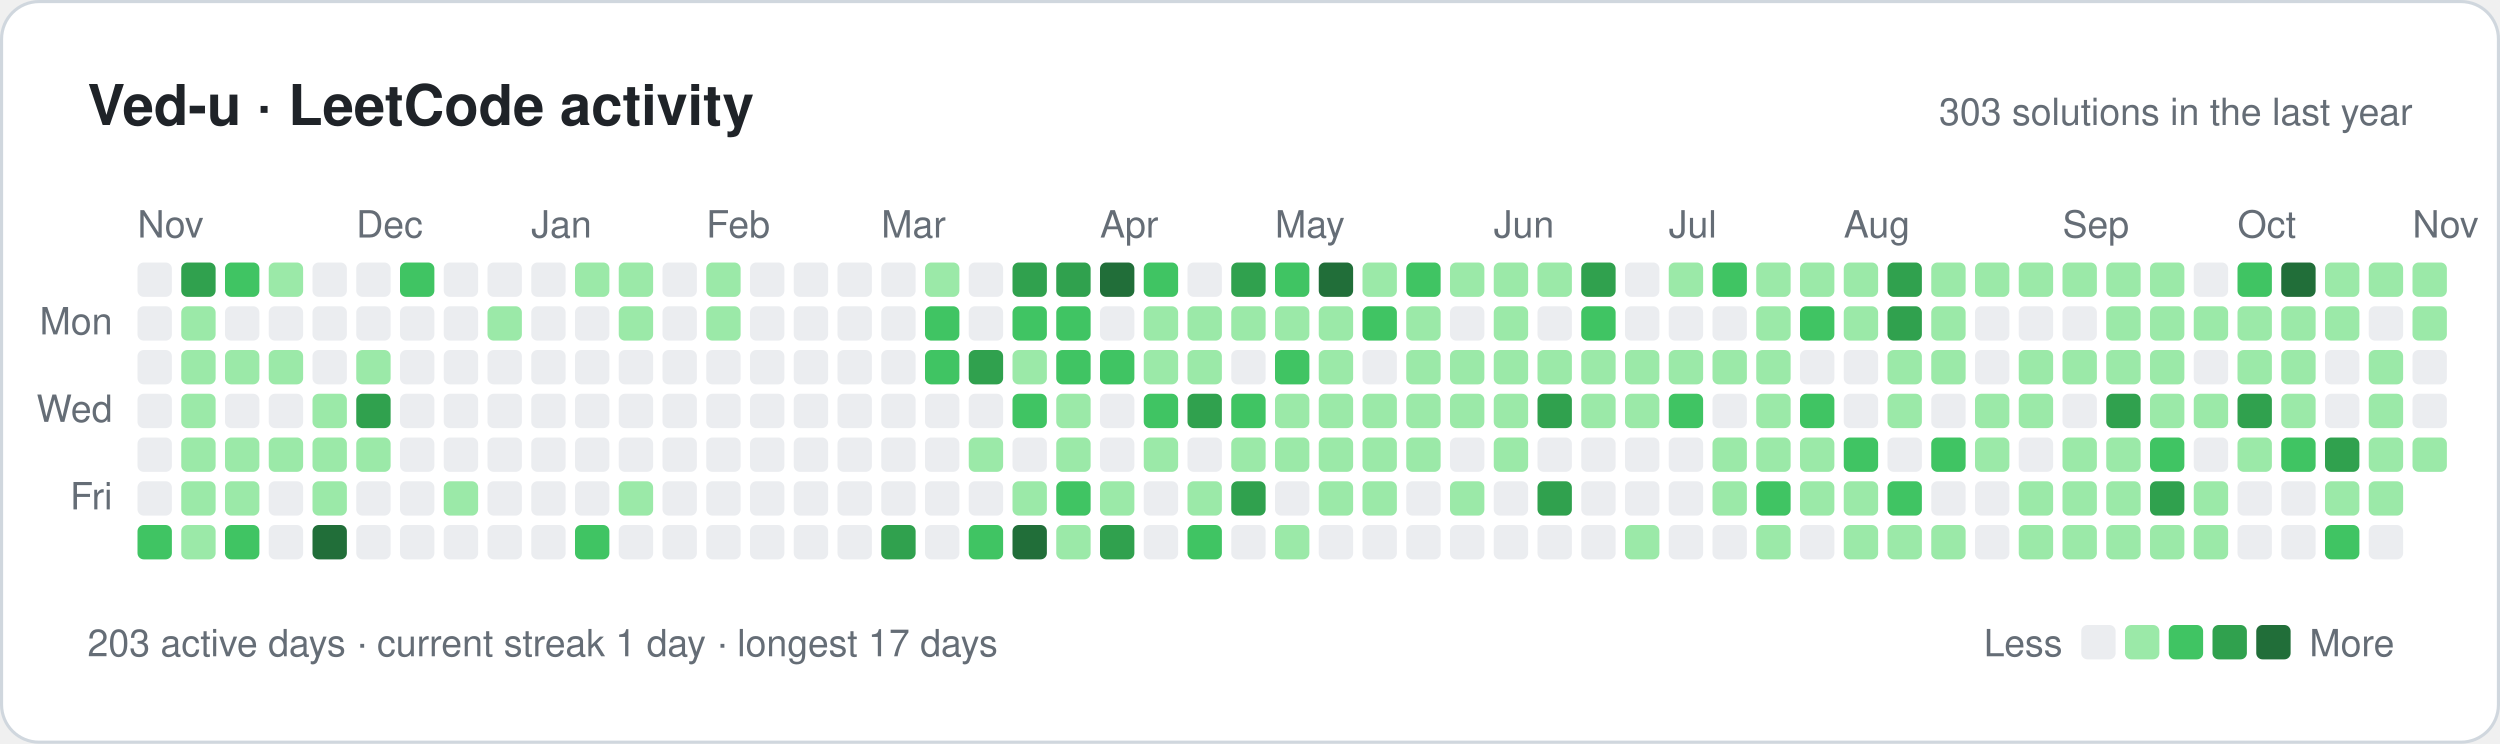
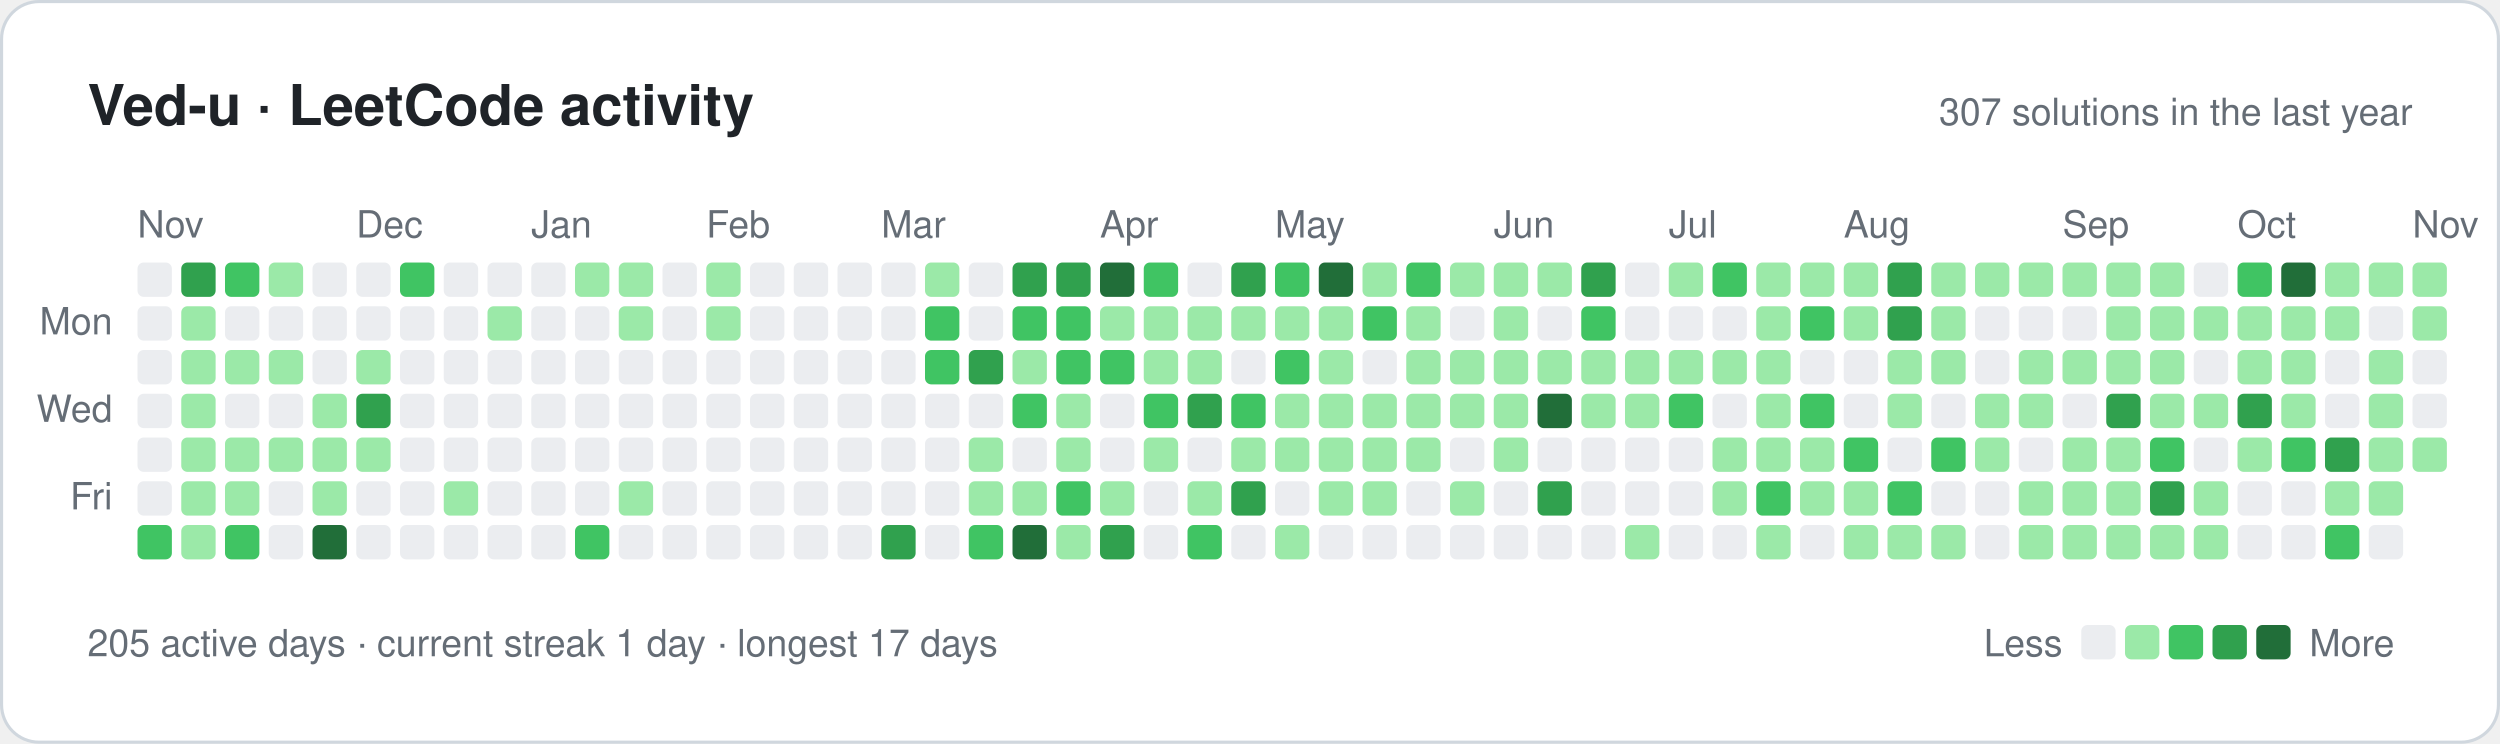
<svg xmlns="http://www.w3.org/2000/svg" width="800" height="238" viewBox="0 0 800 238" font-family="-apple-system,BlinkMacSystemFont,'Segoe UI',Helvetica,Arial,sans-serif" role="img" aria-labelledby="t">
  <style>
.bg{fill:#ffffff;stroke:#d0d7de}.title{fill:#1f2328;font-size:18px;font-weight:600}.muted{fill:#656d76;font-size:12px}
.label{fill:#1f2328;font-size:13px;font-weight:600}.value{fill:#1f2328;font-size:22px;font-weight:700}.value-sm{fill:#1f2328;font-size:14px;font-weight:700}
.total{fill:#1f2328;font-size:30px;font-weight:700}.track{fill:#eaeef2}.ring-track{stroke:#eaeef2}.divider{stroke:#d0d7de}.grid{stroke:#d0d7de;fill:none}
@media (prefers-color-scheme: dark){.bg{fill:#0d1117;stroke:#30363d}.title,.label,.value,.value-sm,.total{fill:#e6edf3}.muted{fill:#8b949e}.track{fill:#21262d}.ring-track{stroke:#21262d}.divider{stroke:#30363d}.grid{stroke:#30363d}}
@keyframes ls-fade{from{opacity:0;transform:translateY(6px)}to{opacity:1;transform:none}}
@keyframes ls-grow{from{transform:scaleX(0)}to{transform:scaleX(1)}}
@keyframes ls-pop{from{opacity:0;transform:scale(.2)}to{opacity:1;transform:scale(1)}}
@keyframes ls-pulse{0%,100%{opacity:1}50%{opacity:.3}}
.fade{animation:ls-fade .6s ease-out both}
.grow{transform-box:fill-box;transform-origin:left center;animation:ls-grow .9s cubic-bezier(.2,.7,.3,1) both}
.pulse{animation:ls-pulse 1.8s ease-in-out infinite}
.d1{animation-delay:0.12s}
.d2{animation-delay:0.24s}
.d3{animation-delay:0.36s}
.d4{animation-delay:0.48s}
.d5{animation-delay:0.60s}
.d6{animation-delay:0.72s}
.d7{animation-delay:0.84s}
.d8{animation-delay:0.96s}
@media (prefers-reduced-motion: reduce){*{animation:none!important}}
.h0{fill:#ebedf0}.h1{fill:#9be9a8}.h2{fill:#40c463}.h3{fill:#30a14e}.h4{fill:#216e39}
@media (prefers-color-scheme: dark){.h0{fill:#161b22}.h1{fill:#0e4429}.h2{fill:#006d32}.h3{fill:#26a641}.h4{fill:#39d353}}
</style>
  <rect x="0.5" y="0.5" width="799" height="237" rx="12" class="bg" />
  <g class="fade">
    <text x="28" y="40" class="title">Ved-u · LeetCode activity</text>
-     <text x="772" y="40" class="muted" text-anchor="end">303 solutions in the last year</text>
+     <text x="772" y="40" class="muted" text-anchor="end">307 solutions in the last year</text>
  </g>
  <text x="44" y="76" class="muted" font-size="11">Nov</text>
  <text x="114" y="76" class="muted" font-size="11">Dec</text>
  <text x="170" y="76" class="muted" font-size="11">Jan</text>
  <text x="226" y="76" class="muted" font-size="11">Feb</text>
  <text x="282" y="76" class="muted" font-size="11">Mar</text>
  <text x="352" y="76" class="muted" font-size="11">Apr</text>
  <text x="408" y="76" class="muted" font-size="11">May</text>
  <text x="478" y="76" class="muted" font-size="11">Jun</text>
  <text x="534" y="76" class="muted" font-size="11">Jul</text>
  <text x="590" y="76" class="muted" font-size="11">Aug</text>
  <text x="660" y="76" class="muted" font-size="11">Sep</text>
  <text x="716" y="76" class="muted" font-size="11">Oct</text>
  <text x="772" y="76" class="muted" font-size="11">Nov</text>
  <text x="36" y="107" class="muted" font-size="10" text-anchor="end">Mon</text>
  <text x="36" y="135" class="muted" font-size="10" text-anchor="end">Wed</text>
  <text x="36" y="163" class="muted" font-size="10" text-anchor="end">Fri</text>
  <g class="fade d1">
    <rect x="44" y="84" width="11" height="11" rx="2" class="h0" />
    <rect x="44" y="98" width="11" height="11" rx="2" class="h0" />
    <rect x="44" y="112" width="11" height="11" rx="2" class="h0" />
    <rect x="44" y="126" width="11" height="11" rx="2" class="h0" />
    <rect x="44" y="140" width="11" height="11" rx="2" class="h0" />
    <rect x="44" y="154" width="11" height="11" rx="2" class="h0" />
    <rect x="44" y="168" width="11" height="11" rx="2" class="h2" />
    <rect x="58" y="84" width="11" height="11" rx="2" class="h3" />
    <rect x="58" y="98" width="11" height="11" rx="2" class="h1" />
    <rect x="58" y="112" width="11" height="11" rx="2" class="h1" />
    <rect x="58" y="126" width="11" height="11" rx="2" class="h1" />
    <rect x="58" y="140" width="11" height="11" rx="2" class="h1" />
    <rect x="58" y="154" width="11" height="11" rx="2" class="h1" />
    <rect x="58" y="168" width="11" height="11" rx="2" class="h1" />
    <rect x="72" y="84" width="11" height="11" rx="2" class="h2" />
    <rect x="72" y="98" width="11" height="11" rx="2" class="h0" />
    <rect x="72" y="112" width="11" height="11" rx="2" class="h1" />
    <rect x="72" y="126" width="11" height="11" rx="2" class="h0" />
    <rect x="72" y="140" width="11" height="11" rx="2" class="h1" />
    <rect x="72" y="154" width="11" height="11" rx="2" class="h1" />
    <rect x="72" y="168" width="11" height="11" rx="2" class="h2" />
    <rect x="86" y="84" width="11" height="11" rx="2" class="h1" />
    <rect x="86" y="98" width="11" height="11" rx="2" class="h0" />
    <rect x="86" y="112" width="11" height="11" rx="2" class="h1" />
    <rect x="86" y="126" width="11" height="11" rx="2" class="h0" />
    <rect x="86" y="140" width="11" height="11" rx="2" class="h1" />
    <rect x="86" y="154" width="11" height="11" rx="2" class="h0" />
    <rect x="86" y="168" width="11" height="11" rx="2" class="h0" />
    <rect x="100" y="84" width="11" height="11" rx="2" class="h0" />
    <rect x="100" y="98" width="11" height="11" rx="2" class="h0" />
    <rect x="100" y="112" width="11" height="11" rx="2" class="h0" />
    <rect x="100" y="126" width="11" height="11" rx="2" class="h1" />
    <rect x="100" y="140" width="11" height="11" rx="2" class="h1" />
    <rect x="100" y="154" width="11" height="11" rx="2" class="h1" />
    <rect x="100" y="168" width="11" height="11" rx="2" class="h4" />
    <rect x="114" y="84" width="11" height="11" rx="2" class="h0" />
    <rect x="114" y="98" width="11" height="11" rx="2" class="h0" />
    <rect x="114" y="112" width="11" height="11" rx="2" class="h1" />
    <rect x="114" y="126" width="11" height="11" rx="2" class="h3" />
    <rect x="114" y="140" width="11" height="11" rx="2" class="h1" />
    <rect x="114" y="154" width="11" height="11" rx="2" class="h0" />
    <rect x="114" y="168" width="11" height="11" rx="2" class="h0" />
    <rect x="128" y="84" width="11" height="11" rx="2" class="h2" />
    <rect x="128" y="98" width="11" height="11" rx="2" class="h0" />
    <rect x="128" y="112" width="11" height="11" rx="2" class="h0" />
    <rect x="128" y="126" width="11" height="11" rx="2" class="h0" />
    <rect x="128" y="140" width="11" height="11" rx="2" class="h0" />
    <rect x="128" y="154" width="11" height="11" rx="2" class="h0" />
    <rect x="128" y="168" width="11" height="11" rx="2" class="h0" />
    <rect x="142" y="84" width="11" height="11" rx="2" class="h0" />
    <rect x="142" y="98" width="11" height="11" rx="2" class="h0" />
    <rect x="142" y="112" width="11" height="11" rx="2" class="h0" />
    <rect x="142" y="126" width="11" height="11" rx="2" class="h0" />
    <rect x="142" y="140" width="11" height="11" rx="2" class="h0" />
    <rect x="142" y="154" width="11" height="11" rx="2" class="h1" />
    <rect x="142" y="168" width="11" height="11" rx="2" class="h0" />
    <rect x="156" y="84" width="11" height="11" rx="2" class="h0" />
    <rect x="156" y="98" width="11" height="11" rx="2" class="h1" />
    <rect x="156" y="112" width="11" height="11" rx="2" class="h0" />
    <rect x="156" y="126" width="11" height="11" rx="2" class="h0" />
    <rect x="156" y="140" width="11" height="11" rx="2" class="h0" />
    <rect x="156" y="154" width="11" height="11" rx="2" class="h0" />
    <rect x="156" y="168" width="11" height="11" rx="2" class="h0" />
    <rect x="170" y="84" width="11" height="11" rx="2" class="h0" />
    <rect x="170" y="98" width="11" height="11" rx="2" class="h0" />
    <rect x="170" y="112" width="11" height="11" rx="2" class="h0" />
    <rect x="170" y="126" width="11" height="11" rx="2" class="h0" />
    <rect x="170" y="140" width="11" height="11" rx="2" class="h0" />
    <rect x="170" y="154" width="11" height="11" rx="2" class="h0" />
    <rect x="170" y="168" width="11" height="11" rx="2" class="h0" />
    <rect x="184" y="84" width="11" height="11" rx="2" class="h1" />
    <rect x="184" y="98" width="11" height="11" rx="2" class="h0" />
    <rect x="184" y="112" width="11" height="11" rx="2" class="h0" />
    <rect x="184" y="126" width="11" height="11" rx="2" class="h0" />
    <rect x="184" y="140" width="11" height="11" rx="2" class="h0" />
    <rect x="184" y="154" width="11" height="11" rx="2" class="h0" />
    <rect x="184" y="168" width="11" height="11" rx="2" class="h2" />
    <rect x="198" y="84" width="11" height="11" rx="2" class="h1" />
    <rect x="198" y="98" width="11" height="11" rx="2" class="h1" />
    <rect x="198" y="112" width="11" height="11" rx="2" class="h0" />
    <rect x="198" y="126" width="11" height="11" rx="2" class="h0" />
    <rect x="198" y="140" width="11" height="11" rx="2" class="h0" />
    <rect x="198" y="154" width="11" height="11" rx="2" class="h1" />
    <rect x="198" y="168" width="11" height="11" rx="2" class="h0" />
    <rect x="212" y="84" width="11" height="11" rx="2" class="h0" />
    <rect x="212" y="98" width="11" height="11" rx="2" class="h0" />
    <rect x="212" y="112" width="11" height="11" rx="2" class="h0" />
    <rect x="212" y="126" width="11" height="11" rx="2" class="h0" />
    <rect x="212" y="140" width="11" height="11" rx="2" class="h0" />
    <rect x="212" y="154" width="11" height="11" rx="2" class="h0" />
    <rect x="212" y="168" width="11" height="11" rx="2" class="h0" />
    <rect x="226" y="84" width="11" height="11" rx="2" class="h1" />
    <rect x="226" y="98" width="11" height="11" rx="2" class="h1" />
    <rect x="226" y="112" width="11" height="11" rx="2" class="h0" />
    <rect x="226" y="126" width="11" height="11" rx="2" class="h0" />
    <rect x="226" y="140" width="11" height="11" rx="2" class="h0" />
    <rect x="226" y="154" width="11" height="11" rx="2" class="h0" />
    <rect x="226" y="168" width="11" height="11" rx="2" class="h0" />
    <rect x="240" y="84" width="11" height="11" rx="2" class="h0" />
    <rect x="240" y="98" width="11" height="11" rx="2" class="h0" />
    <rect x="240" y="112" width="11" height="11" rx="2" class="h0" />
    <rect x="240" y="126" width="11" height="11" rx="2" class="h0" />
    <rect x="240" y="140" width="11" height="11" rx="2" class="h0" />
    <rect x="240" y="154" width="11" height="11" rx="2" class="h0" />
    <rect x="240" y="168" width="11" height="11" rx="2" class="h0" />
    <rect x="254" y="84" width="11" height="11" rx="2" class="h0" />
    <rect x="254" y="98" width="11" height="11" rx="2" class="h0" />
    <rect x="254" y="112" width="11" height="11" rx="2" class="h0" />
    <rect x="254" y="126" width="11" height="11" rx="2" class="h0" />
    <rect x="254" y="140" width="11" height="11" rx="2" class="h0" />
    <rect x="254" y="154" width="11" height="11" rx="2" class="h0" />
    <rect x="254" y="168" width="11" height="11" rx="2" class="h0" />
    <rect x="268" y="84" width="11" height="11" rx="2" class="h0" />
    <rect x="268" y="98" width="11" height="11" rx="2" class="h0" />
    <rect x="268" y="112" width="11" height="11" rx="2" class="h0" />
    <rect x="268" y="126" width="11" height="11" rx="2" class="h0" />
    <rect x="268" y="140" width="11" height="11" rx="2" class="h0" />
    <rect x="268" y="154" width="11" height="11" rx="2" class="h0" />
    <rect x="268" y="168" width="11" height="11" rx="2" class="h0" />
    <rect x="282" y="84" width="11" height="11" rx="2" class="h0" />
    <rect x="282" y="98" width="11" height="11" rx="2" class="h0" />
    <rect x="282" y="112" width="11" height="11" rx="2" class="h0" />
    <rect x="282" y="126" width="11" height="11" rx="2" class="h0" />
    <rect x="282" y="140" width="11" height="11" rx="2" class="h0" />
    <rect x="282" y="154" width="11" height="11" rx="2" class="h0" />
    <rect x="282" y="168" width="11" height="11" rx="2" class="h3" />
    <rect x="296" y="84" width="11" height="11" rx="2" class="h1" />
    <rect x="296" y="98" width="11" height="11" rx="2" class="h2" />
    <rect x="296" y="112" width="11" height="11" rx="2" class="h2" />
    <rect x="296" y="126" width="11" height="11" rx="2" class="h0" />
    <rect x="296" y="140" width="11" height="11" rx="2" class="h0" />
    <rect x="296" y="154" width="11" height="11" rx="2" class="h0" />
    <rect x="296" y="168" width="11" height="11" rx="2" class="h0" />
    <rect x="310" y="84" width="11" height="11" rx="2" class="h0" />
    <rect x="310" y="98" width="11" height="11" rx="2" class="h0" />
    <rect x="310" y="112" width="11" height="11" rx="2" class="h3" />
    <rect x="310" y="126" width="11" height="11" rx="2" class="h0" />
    <rect x="310" y="140" width="11" height="11" rx="2" class="h1" />
-     <rect x="310" y="154" width="11" height="11" rx="2" class="h0" />
+     <rect x="310" y="154" width="11" height="11" rx="2" class="h1" />
    <rect x="310" y="168" width="11" height="11" rx="2" class="h2" />
    <rect x="324" y="84" width="11" height="11" rx="2" class="h3" />
    <rect x="324" y="98" width="11" height="11" rx="2" class="h2" />
    <rect x="324" y="112" width="11" height="11" rx="2" class="h1" />
    <rect x="324" y="126" width="11" height="11" rx="2" class="h2" />
    <rect x="324" y="140" width="11" height="11" rx="2" class="h0" />
    <rect x="324" y="154" width="11" height="11" rx="2" class="h1" />
    <rect x="324" y="168" width="11" height="11" rx="2" class="h4" />
    <rect x="338" y="84" width="11" height="11" rx="2" class="h3" />
    <rect x="338" y="98" width="11" height="11" rx="2" class="h2" />
    <rect x="338" y="112" width="11" height="11" rx="2" class="h2" />
    <rect x="338" y="126" width="11" height="11" rx="2" class="h1" />
    <rect x="338" y="140" width="11" height="11" rx="2" class="h1" />
    <rect x="338" y="154" width="11" height="11" rx="2" class="h2" />
    <rect x="338" y="168" width="11" height="11" rx="2" class="h1" />
    <rect x="352" y="84" width="11" height="11" rx="2" class="h4" />
-     <rect x="352" y="98" width="11" height="11" rx="2" class="h0" />
+     <rect x="352" y="98" width="11" height="11" rx="2" class="h1" />
    <rect x="352" y="112" width="11" height="11" rx="2" class="h2" />
    <rect x="352" y="126" width="11" height="11" rx="2" class="h0" />
    <rect x="352" y="140" width="11" height="11" rx="2" class="h0" />
    <rect x="352" y="154" width="11" height="11" rx="2" class="h1" />
    <rect x="352" y="168" width="11" height="11" rx="2" class="h3" />
    <rect x="366" y="84" width="11" height="11" rx="2" class="h2" />
    <rect x="366" y="98" width="11" height="11" rx="2" class="h1" />
    <rect x="366" y="112" width="11" height="11" rx="2" class="h1" />
    <rect x="366" y="126" width="11" height="11" rx="2" class="h2" />
    <rect x="366" y="140" width="11" height="11" rx="2" class="h1" />
    <rect x="366" y="154" width="11" height="11" rx="2" class="h0" />
    <rect x="366" y="168" width="11" height="11" rx="2" class="h0" />
    <rect x="380" y="84" width="11" height="11" rx="2" class="h0" />
    <rect x="380" y="98" width="11" height="11" rx="2" class="h1" />
    <rect x="380" y="112" width="11" height="11" rx="2" class="h1" />
    <rect x="380" y="126" width="11" height="11" rx="2" class="h3" />
    <rect x="380" y="140" width="11" height="11" rx="2" class="h0" />
    <rect x="380" y="154" width="11" height="11" rx="2" class="h1" />
    <rect x="380" y="168" width="11" height="11" rx="2" class="h2" />
    <rect x="394" y="84" width="11" height="11" rx="2" class="h3" />
    <rect x="394" y="98" width="11" height="11" rx="2" class="h1" />
    <rect x="394" y="112" width="11" height="11" rx="2" class="h0" />
    <rect x="394" y="126" width="11" height="11" rx="2" class="h2" />
    <rect x="394" y="140" width="11" height="11" rx="2" class="h1" />
    <rect x="394" y="154" width="11" height="11" rx="2" class="h3" />
    <rect x="394" y="168" width="11" height="11" rx="2" class="h0" />
    <rect x="408" y="84" width="11" height="11" rx="2" class="h2" />
    <rect x="408" y="98" width="11" height="11" rx="2" class="h1" />
    <rect x="408" y="112" width="11" height="11" rx="2" class="h2" />
    <rect x="408" y="126" width="11" height="11" rx="2" class="h1" />
    <rect x="408" y="140" width="11" height="11" rx="2" class="h1" />
    <rect x="408" y="154" width="11" height="11" rx="2" class="h0" />
    <rect x="408" y="168" width="11" height="11" rx="2" class="h1" />
    <rect x="422" y="84" width="11" height="11" rx="2" class="h4" />
    <rect x="422" y="98" width="11" height="11" rx="2" class="h1" />
    <rect x="422" y="112" width="11" height="11" rx="2" class="h1" />
    <rect x="422" y="126" width="11" height="11" rx="2" class="h1" />
    <rect x="422" y="140" width="11" height="11" rx="2" class="h1" />
    <rect x="422" y="154" width="11" height="11" rx="2" class="h1" />
    <rect x="422" y="168" width="11" height="11" rx="2" class="h0" />
    <rect x="436" y="84" width="11" height="11" rx="2" class="h1" />
    <rect x="436" y="98" width="11" height="11" rx="2" class="h2" />
    <rect x="436" y="112" width="11" height="11" rx="2" class="h0" />
    <rect x="436" y="126" width="11" height="11" rx="2" class="h1" />
    <rect x="436" y="140" width="11" height="11" rx="2" class="h1" />
    <rect x="436" y="154" width="11" height="11" rx="2" class="h1" />
    <rect x="436" y="168" width="11" height="11" rx="2" class="h0" />
    <rect x="450" y="84" width="11" height="11" rx="2" class="h2" />
    <rect x="450" y="98" width="11" height="11" rx="2" class="h1" />
    <rect x="450" y="112" width="11" height="11" rx="2" class="h1" />
    <rect x="450" y="126" width="11" height="11" rx="2" class="h1" />
    <rect x="450" y="140" width="11" height="11" rx="2" class="h1" />
    <rect x="450" y="154" width="11" height="11" rx="2" class="h0" />
    <rect x="450" y="168" width="11" height="11" rx="2" class="h0" />
    <rect x="464" y="84" width="11" height="11" rx="2" class="h1" />
    <rect x="464" y="98" width="11" height="11" rx="2" class="h0" />
    <rect x="464" y="112" width="11" height="11" rx="2" class="h1" />
    <rect x="464" y="126" width="11" height="11" rx="2" class="h1" />
    <rect x="464" y="140" width="11" height="11" rx="2" class="h0" />
    <rect x="464" y="154" width="11" height="11" rx="2" class="h1" />
    <rect x="464" y="168" width="11" height="11" rx="2" class="h0" />
    <rect x="478" y="84" width="11" height="11" rx="2" class="h1" />
    <rect x="478" y="98" width="11" height="11" rx="2" class="h1" />
    <rect x="478" y="112" width="11" height="11" rx="2" class="h1" />
    <rect x="478" y="126" width="11" height="11" rx="2" class="h1" />
    <rect x="478" y="140" width="11" height="11" rx="2" class="h1" />
    <rect x="478" y="154" width="11" height="11" rx="2" class="h0" />
    <rect x="478" y="168" width="11" height="11" rx="2" class="h0" />
    <rect x="492" y="84" width="11" height="11" rx="2" class="h1" />
    <rect x="492" y="98" width="11" height="11" rx="2" class="h0" />
    <rect x="492" y="112" width="11" height="11" rx="2" class="h1" />
-     <rect x="492" y="126" width="11" height="11" rx="2" class="h3" />
+     <rect x="492" y="126" width="11" height="11" rx="2" class="h4" />
    <rect x="492" y="140" width="11" height="11" rx="2" class="h0" />
    <rect x="492" y="154" width="11" height="11" rx="2" class="h3" />
    <rect x="492" y="168" width="11" height="11" rx="2" class="h0" />
    <rect x="506" y="84" width="11" height="11" rx="2" class="h3" />
    <rect x="506" y="98" width="11" height="11" rx="2" class="h2" />
    <rect x="506" y="112" width="11" height="11" rx="2" class="h1" />
    <rect x="506" y="126" width="11" height="11" rx="2" class="h1" />
    <rect x="506" y="140" width="11" height="11" rx="2" class="h0" />
    <rect x="506" y="154" width="11" height="11" rx="2" class="h0" />
    <rect x="506" y="168" width="11" height="11" rx="2" class="h0" />
    <rect x="520" y="84" width="11" height="11" rx="2" class="h0" />
    <rect x="520" y="98" width="11" height="11" rx="2" class="h0" />
    <rect x="520" y="112" width="11" height="11" rx="2" class="h1" />
    <rect x="520" y="126" width="11" height="11" rx="2" class="h1" />
    <rect x="520" y="140" width="11" height="11" rx="2" class="h0" />
    <rect x="520" y="154" width="11" height="11" rx="2" class="h0" />
    <rect x="520" y="168" width="11" height="11" rx="2" class="h1" />
    <rect x="534" y="84" width="11" height="11" rx="2" class="h1" />
    <rect x="534" y="98" width="11" height="11" rx="2" class="h0" />
    <rect x="534" y="112" width="11" height="11" rx="2" class="h1" />
    <rect x="534" y="126" width="11" height="11" rx="2" class="h2" />
    <rect x="534" y="140" width="11" height="11" rx="2" class="h0" />
    <rect x="534" y="154" width="11" height="11" rx="2" class="h0" />
    <rect x="534" y="168" width="11" height="11" rx="2" class="h0" />
    <rect x="548" y="84" width="11" height="11" rx="2" class="h2" />
    <rect x="548" y="98" width="11" height="11" rx="2" class="h0" />
    <rect x="548" y="112" width="11" height="11" rx="2" class="h1" />
    <rect x="548" y="126" width="11" height="11" rx="2" class="h0" />
    <rect x="548" y="140" width="11" height="11" rx="2" class="h1" />
    <rect x="548" y="154" width="11" height="11" rx="2" class="h1" />
    <rect x="548" y="168" width="11" height="11" rx="2" class="h0" />
    <rect x="562" y="84" width="11" height="11" rx="2" class="h1" />
    <rect x="562" y="98" width="11" height="11" rx="2" class="h1" />
    <rect x="562" y="112" width="11" height="11" rx="2" class="h1" />
    <rect x="562" y="126" width="11" height="11" rx="2" class="h1" />
    <rect x="562" y="140" width="11" height="11" rx="2" class="h1" />
    <rect x="562" y="154" width="11" height="11" rx="2" class="h2" />
    <rect x="562" y="168" width="11" height="11" rx="2" class="h1" />
    <rect x="576" y="84" width="11" height="11" rx="2" class="h1" />
    <rect x="576" y="98" width="11" height="11" rx="2" class="h2" />
    <rect x="576" y="112" width="11" height="11" rx="2" class="h0" />
    <rect x="576" y="126" width="11" height="11" rx="2" class="h2" />
    <rect x="576" y="140" width="11" height="11" rx="2" class="h1" />
    <rect x="576" y="154" width="11" height="11" rx="2" class="h1" />
    <rect x="576" y="168" width="11" height="11" rx="2" class="h0" />
    <rect x="590" y="84" width="11" height="11" rx="2" class="h1" />
    <rect x="590" y="98" width="11" height="11" rx="2" class="h1" />
    <rect x="590" y="112" width="11" height="11" rx="2" class="h0" />
    <rect x="590" y="126" width="11" height="11" rx="2" class="h0" />
    <rect x="590" y="140" width="11" height="11" rx="2" class="h2" />
    <rect x="590" y="154" width="11" height="11" rx="2" class="h1" />
    <rect x="590" y="168" width="11" height="11" rx="2" class="h1" />
    <rect x="604" y="84" width="11" height="11" rx="2" class="h3" />
    <rect x="604" y="98" width="11" height="11" rx="2" class="h3" />
    <rect x="604" y="112" width="11" height="11" rx="2" class="h1" />
    <rect x="604" y="126" width="11" height="11" rx="2" class="h1" />
    <rect x="604" y="140" width="11" height="11" rx="2" class="h0" />
    <rect x="604" y="154" width="11" height="11" rx="2" class="h2" />
    <rect x="604" y="168" width="11" height="11" rx="2" class="h1" />
    <rect x="618" y="84" width="11" height="11" rx="2" class="h1" />
    <rect x="618" y="98" width="11" height="11" rx="2" class="h1" />
    <rect x="618" y="112" width="11" height="11" rx="2" class="h1" />
    <rect x="618" y="126" width="11" height="11" rx="2" class="h0" />
    <rect x="618" y="140" width="11" height="11" rx="2" class="h2" />
    <rect x="618" y="154" width="11" height="11" rx="2" class="h0" />
    <rect x="618" y="168" width="11" height="11" rx="2" class="h1" />
    <rect x="632" y="84" width="11" height="11" rx="2" class="h1" />
    <rect x="632" y="98" width="11" height="11" rx="2" class="h0" />
    <rect x="632" y="112" width="11" height="11" rx="2" class="h0" />
    <rect x="632" y="126" width="11" height="11" rx="2" class="h1" />
    <rect x="632" y="140" width="11" height="11" rx="2" class="h1" />
    <rect x="632" y="154" width="11" height="11" rx="2" class="h0" />
    <rect x="632" y="168" width="11" height="11" rx="2" class="h0" />
    <rect x="646" y="84" width="11" height="11" rx="2" class="h1" />
    <rect x="646" y="98" width="11" height="11" rx="2" class="h0" />
    <rect x="646" y="112" width="11" height="11" rx="2" class="h1" />
    <rect x="646" y="126" width="11" height="11" rx="2" class="h1" />
    <rect x="646" y="140" width="11" height="11" rx="2" class="h0" />
    <rect x="646" y="154" width="11" height="11" rx="2" class="h1" />
    <rect x="646" y="168" width="11" height="11" rx="2" class="h1" />
    <rect x="660" y="84" width="11" height="11" rx="2" class="h1" />
    <rect x="660" y="98" width="11" height="11" rx="2" class="h0" />
    <rect x="660" y="112" width="11" height="11" rx="2" class="h1" />
    <rect x="660" y="126" width="11" height="11" rx="2" class="h0" />
    <rect x="660" y="140" width="11" height="11" rx="2" class="h1" />
    <rect x="660" y="154" width="11" height="11" rx="2" class="h1" />
    <rect x="660" y="168" width="11" height="11" rx="2" class="h1" />
    <rect x="674" y="84" width="11" height="11" rx="2" class="h1" />
    <rect x="674" y="98" width="11" height="11" rx="2" class="h1" />
    <rect x="674" y="112" width="11" height="11" rx="2" class="h1" />
    <rect x="674" y="126" width="11" height="11" rx="2" class="h3" />
    <rect x="674" y="140" width="11" height="11" rx="2" class="h1" />
    <rect x="674" y="154" width="11" height="11" rx="2" class="h1" />
    <rect x="674" y="168" width="11" height="11" rx="2" class="h1" />
    <rect x="688" y="84" width="11" height="11" rx="2" class="h1" />
    <rect x="688" y="98" width="11" height="11" rx="2" class="h1" />
    <rect x="688" y="112" width="11" height="11" rx="2" class="h1" />
    <rect x="688" y="126" width="11" height="11" rx="2" class="h1" />
    <rect x="688" y="140" width="11" height="11" rx="2" class="h2" />
    <rect x="688" y="154" width="11" height="11" rx="2" class="h3" />
    <rect x="688" y="168" width="11" height="11" rx="2" class="h1" />
    <rect x="702" y="84" width="11" height="11" rx="2" class="h0" />
    <rect x="702" y="98" width="11" height="11" rx="2" class="h1" />
    <rect x="702" y="112" width="11" height="11" rx="2" class="h0" />
    <rect x="702" y="126" width="11" height="11" rx="2" class="h1" />
    <rect x="702" y="140" width="11" height="11" rx="2" class="h0" />
    <rect x="702" y="154" width="11" height="11" rx="2" class="h1" />
    <rect x="702" y="168" width="11" height="11" rx="2" class="h1" />
    <rect x="716" y="84" width="11" height="11" rx="2" class="h2" />
    <rect x="716" y="98" width="11" height="11" rx="2" class="h1" />
    <rect x="716" y="112" width="11" height="11" rx="2" class="h1" />
    <rect x="716" y="126" width="11" height="11" rx="2" class="h3" />
    <rect x="716" y="140" width="11" height="11" rx="2" class="h1" />
    <rect x="716" y="154" width="11" height="11" rx="2" class="h0" />
    <rect x="716" y="168" width="11" height="11" rx="2" class="h0" />
    <rect x="730" y="84" width="11" height="11" rx="2" class="h4" />
    <rect x="730" y="98" width="11" height="11" rx="2" class="h1" />
    <rect x="730" y="112" width="11" height="11" rx="2" class="h1" />
    <rect x="730" y="126" width="11" height="11" rx="2" class="h1" />
    <rect x="730" y="140" width="11" height="11" rx="2" class="h2" />
    <rect x="730" y="154" width="11" height="11" rx="2" class="h0" />
    <rect x="730" y="168" width="11" height="11" rx="2" class="h0" />
    <rect x="744" y="84" width="11" height="11" rx="2" class="h1" />
    <rect x="744" y="98" width="11" height="11" rx="2" class="h1" />
    <rect x="744" y="112" width="11" height="11" rx="2" class="h0" />
    <rect x="744" y="126" width="11" height="11" rx="2" class="h0" />
    <rect x="744" y="140" width="11" height="11" rx="2" class="h3" />
    <rect x="744" y="154" width="11" height="11" rx="2" class="h1" />
    <rect x="744" y="168" width="11" height="11" rx="2" class="h2" />
    <rect x="758" y="84" width="11" height="11" rx="2" class="h1" />
    <rect x="758" y="98" width="11" height="11" rx="2" class="h0" />
    <rect x="758" y="112" width="11" height="11" rx="2" class="h1" />
    <rect x="758" y="126" width="11" height="11" rx="2" class="h1" />
    <rect x="758" y="140" width="11" height="11" rx="2" class="h1" />
    <rect x="758" y="154" width="11" height="11" rx="2" class="h1" />
    <rect x="758" y="168" width="11" height="11" rx="2" class="h0" />
    <rect x="772" y="84" width="11" height="11" rx="2" class="h1" />
    <rect x="772" y="98" width="11" height="11" rx="2" class="h1" />
    <rect x="772" y="112" width="11" height="11" rx="2" class="h0" />
    <rect x="772" y="126" width="11" height="11" rx="2" class="h0" />
    <rect x="772" y="140" width="11" height="11" rx="2" class="h1" />
  </g>
-   <text x="28" y="210" class="muted">203 active days · current streak 1 day · longest 17 days</text>
+   <text x="28" y="210" class="muted">205 active days · current streak 1 day · longest 17 days</text>
  <text x="660" y="210" class="muted" text-anchor="end">Less</text>
  <rect x="666" y="200" width="11" height="11" rx="2" class="h0" />
  <rect x="680" y="200" width="11" height="11" rx="2" class="h1" />
  <rect x="694" y="200" width="11" height="11" rx="2" class="h2" />
  <rect x="708" y="200" width="11" height="11" rx="2" class="h3" />
  <rect x="722" y="200" width="11" height="11" rx="2" class="h4" />
  <text x="739" y="210" class="muted">More</text>
</svg>
